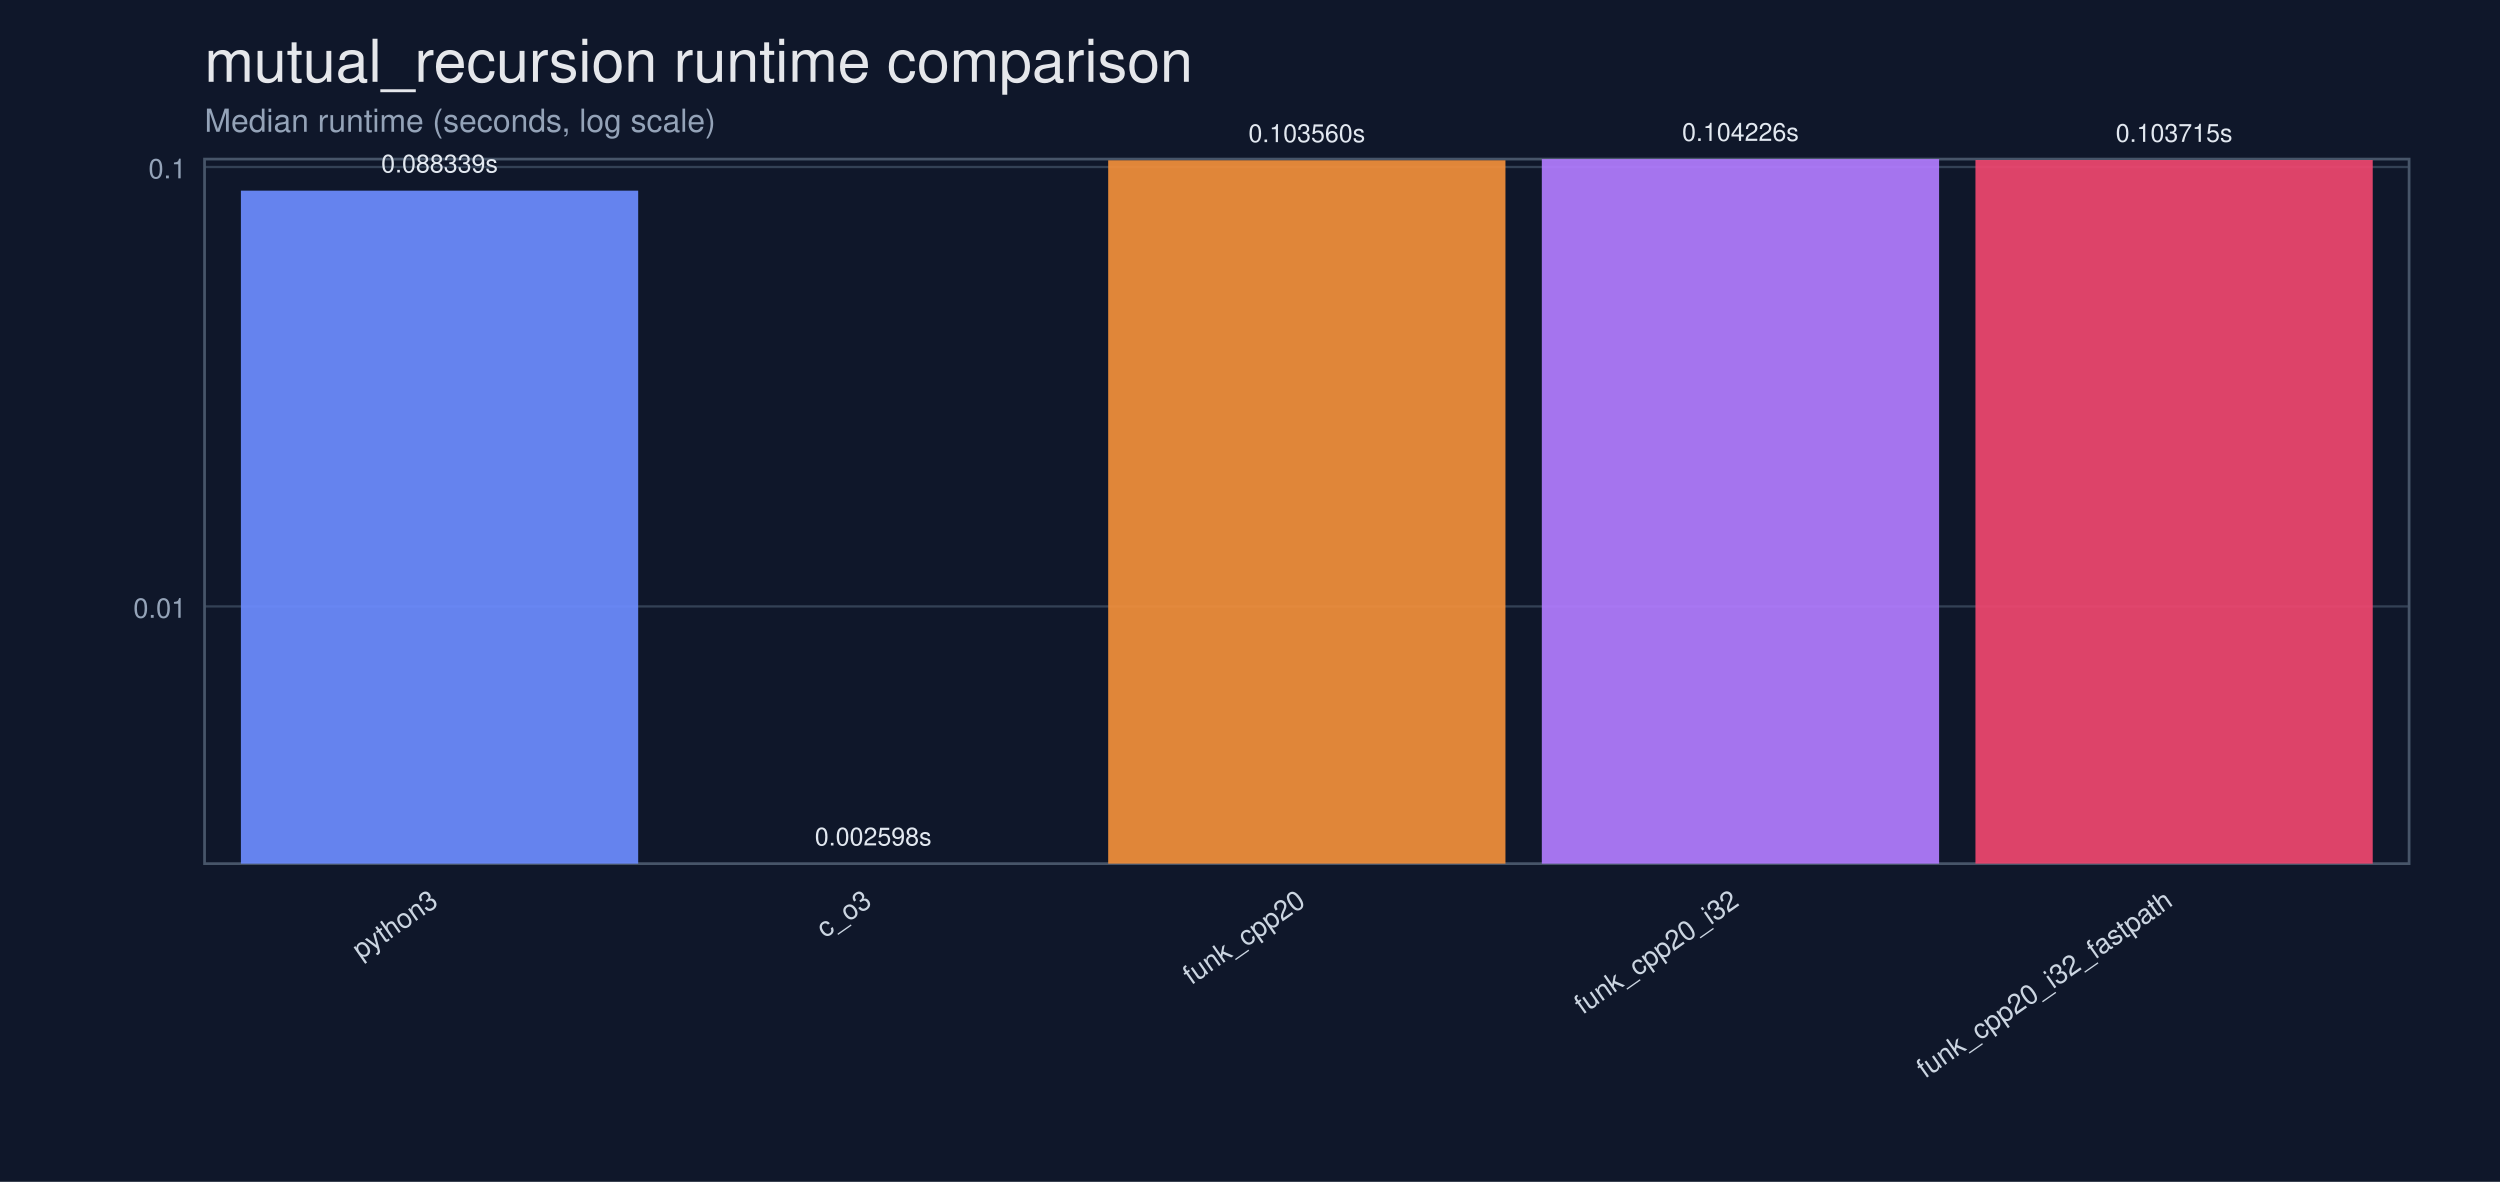
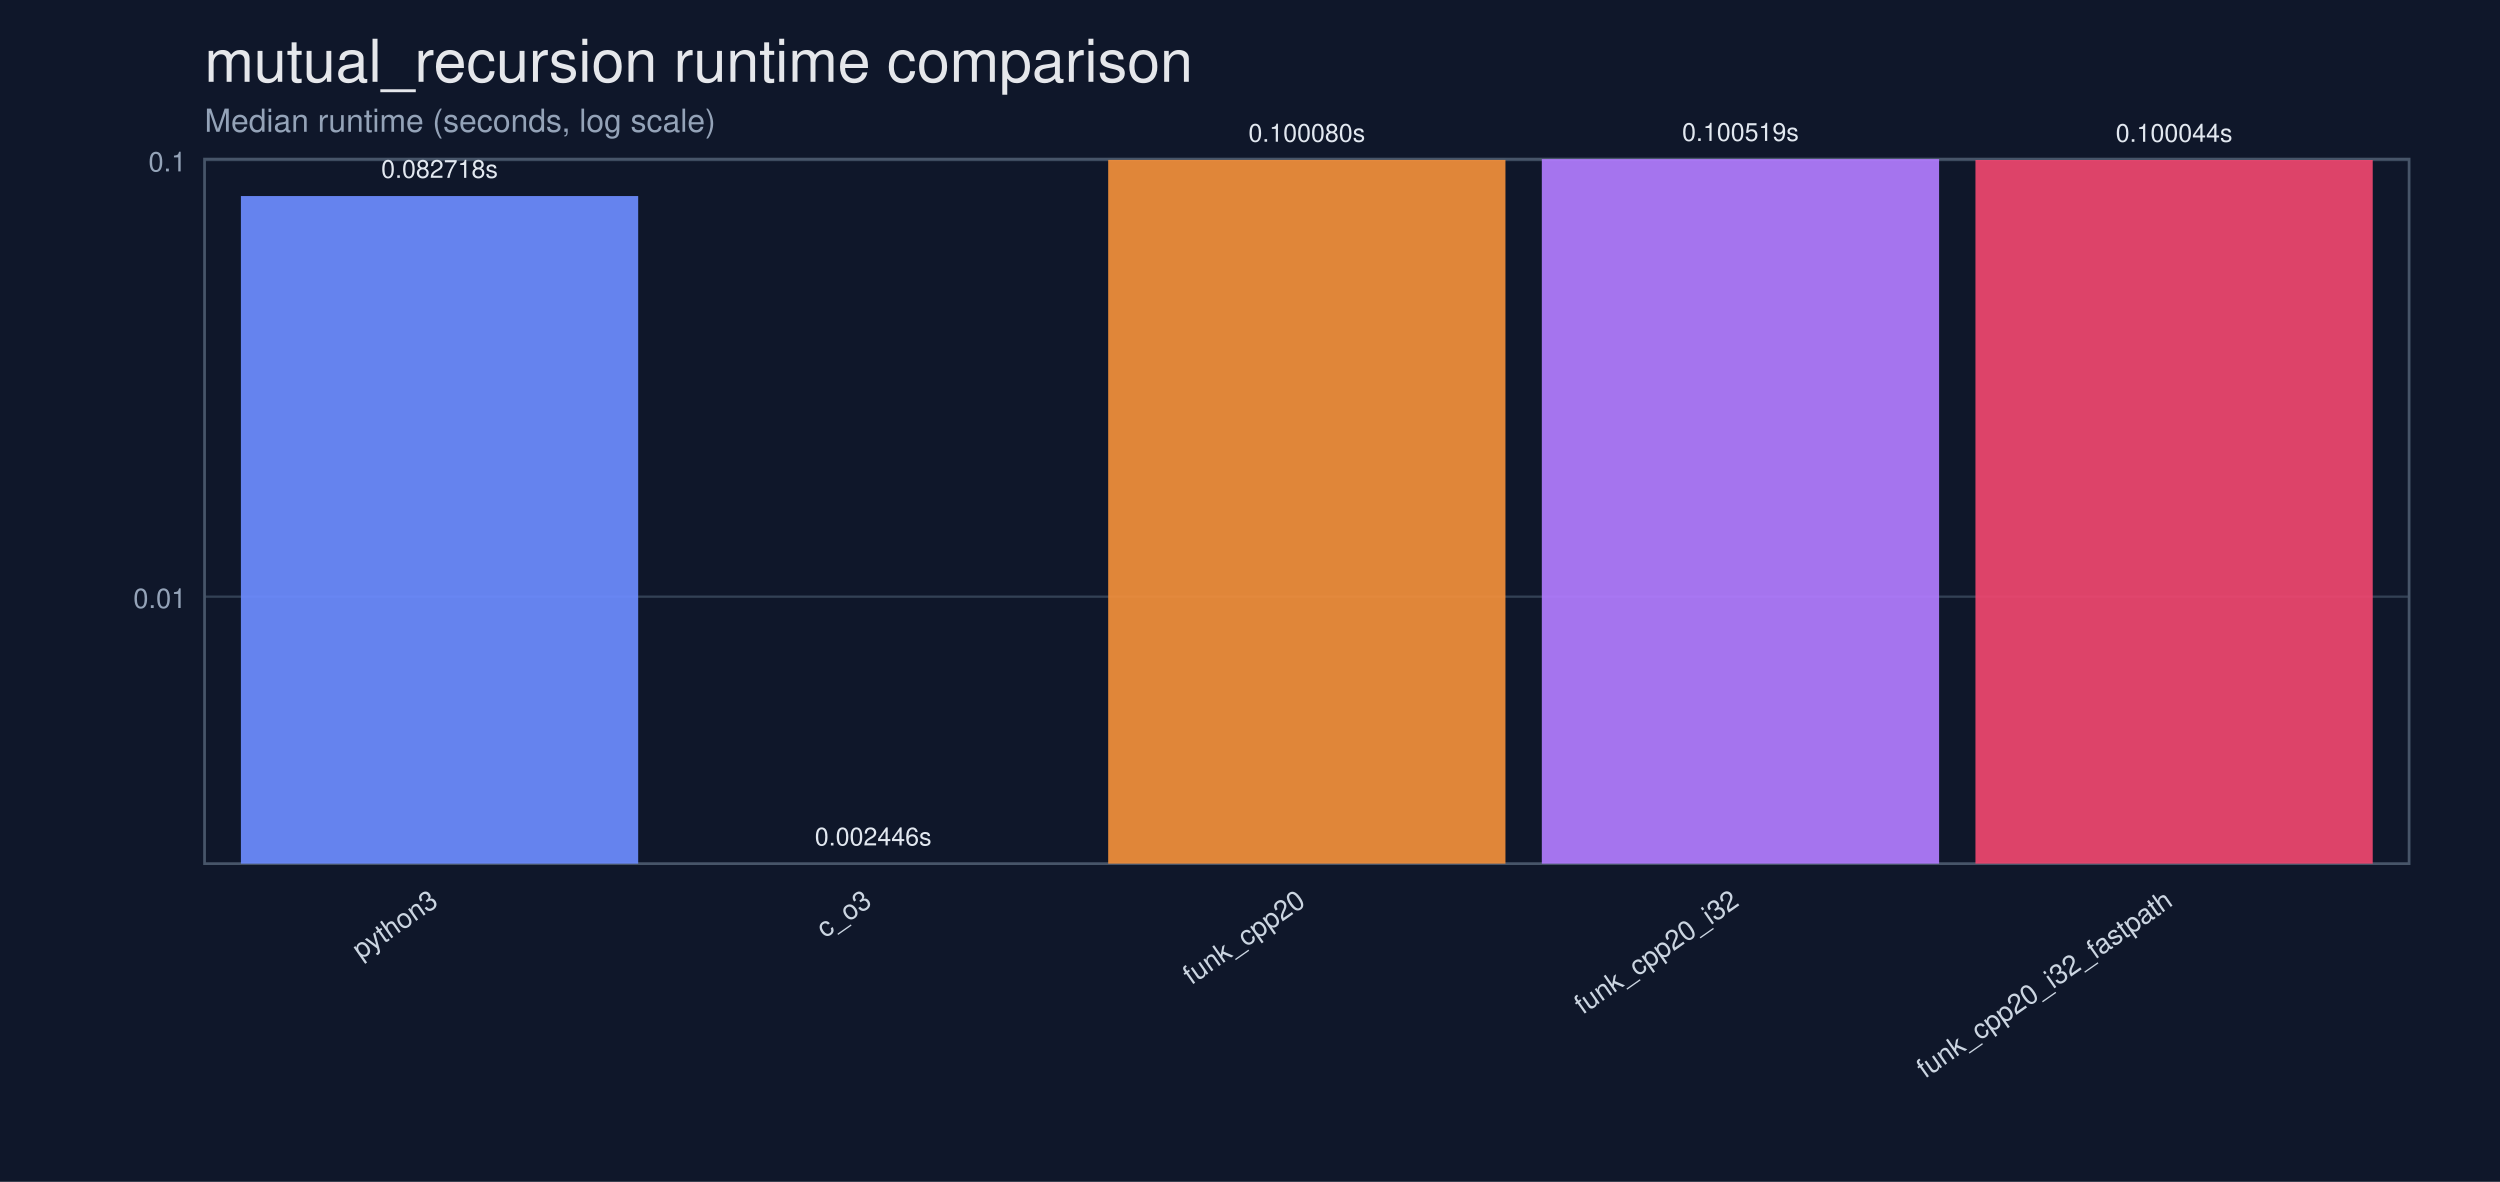
<svg xmlns="http://www.w3.org/2000/svg" width="1100" height="520" viewBox="0 0 1100 520">
  <rect width="100%" height="100%" fill="#0f172a" />
  <text x="90" y="36" fill="#e5e7eb" font-size="26" font-family="Helvetica, Arial">mutual_recursion runtime comparison</text>
  <text x="90" y="58" fill="#94a3b8" font-size="14" font-family="Helvetica, Arial">Median runtime (seconds, log scale)</text>
-   <line x1="90" y1="266.82" x2="1060" y2="266.82" stroke="#334155" stroke-width="1" />
-   <text x="82" y="271.82" text-anchor="end" fill="#94a3b8" font-size="12" font-family="Helvetica, Arial">0.01</text>
-   <line x1="90" y1="73.48" x2="1060" y2="73.48" stroke="#334155" stroke-width="1" />
-   <text x="82" y="78.48" text-anchor="end" fill="#94a3b8" font-size="12" font-family="Helvetica, Arial">0.1</text>
+   <line x1="90" y1="262.53" x2="1060" y2="262.53" stroke="#334155" stroke-width="1" />
+   <text x="82" y="267.53" text-anchor="end" fill="#94a3b8" font-size="12" font-family="Helvetica, Arial">0.01</text>
+   <line x1="90" y1="70.43" x2="1060" y2="70.43" stroke="#334155" stroke-width="1" />
+   <text x="82" y="75.43" text-anchor="end" fill="#94a3b8" font-size="12" font-family="Helvetica, Arial">0.1</text>
  <rect x="90" y="70" width="970" height="310" fill="none" stroke="#475569" stroke-width="1.2" />
-   <rect x="106.00" y="83.89" width="174.80" height="296.11" fill="#6c8cff" opacity="0.92" />
-   <text x="193.40" y="75.89" text-anchor="middle" fill="#e2e8f0" font-size="11" font-family="Helvetica, Arial">0.088339s</text>
+   <rect x="106.00" y="86.26" width="174.80" height="293.74" fill="#6c8cff" opacity="0.92" />
+   <text x="193.40" y="78.26" text-anchor="middle" fill="#e2e8f0" font-size="11" font-family="Helvetica, Arial">0.082718s</text>
  <text x="193.40" y="398.00" text-anchor="end" transform="rotate(-35 193.40,398.00)" fill="#cbd5e1" font-size="12" font-family="Helvetica, Arial">python3</text>
  <rect x="296.80" y="380.00" width="174.80" height="0.00" fill="#46b3a9" opacity="0.92" />
-   <text x="384.20" y="372.00" text-anchor="middle" fill="#e2e8f0" font-size="11" font-family="Helvetica, Arial">0.002598s</text>
+   <text x="384.20" y="372.00" text-anchor="middle" fill="#e2e8f0" font-size="11" font-family="Helvetica, Arial">0.002446s</text>
  <text x="384.20" y="398.00" text-anchor="end" transform="rotate(-35 384.20,398.00)" fill="#cbd5e1" font-size="12" font-family="Helvetica, Arial">c_o3</text>
-   <rect x="487.60" y="70.54" width="174.80" height="309.46" fill="#f28f3b" opacity="0.92" />
-   <text x="575.00" y="62.54" text-anchor="middle" fill="#e2e8f0" font-size="11" font-family="Helvetica, Arial">0.103560s</text>
+   <rect x="487.60" y="70.37" width="174.80" height="309.63" fill="#f28f3b" opacity="0.92" />
+   <text x="575.00" y="62.37" text-anchor="middle" fill="#e2e8f0" font-size="11" font-family="Helvetica, Arial">0.100080s</text>
  <text x="575.00" y="398.00" text-anchor="end" transform="rotate(-35 575.00,398.00)" fill="#cbd5e1" font-size="12" font-family="Helvetica, Arial">funk_cpp20</text>
  <rect x="678.40" y="70.00" width="174.80" height="310.00" fill="#b27cff" opacity="0.92" />
-   <text x="765.80" y="62.00" text-anchor="middle" fill="#e2e8f0" font-size="11" font-family="Helvetica, Arial">0.104226s</text>
+   <text x="765.80" y="62.00" text-anchor="middle" fill="#e2e8f0" font-size="11" font-family="Helvetica, Arial">0.100519s</text>
  <text x="765.80" y="398.00" text-anchor="end" transform="rotate(-35 765.80,398.00)" fill="#cbd5e1" font-size="12" font-family="Helvetica, Arial">funk_cpp20_i32</text>
-   <rect x="869.20" y="70.41" width="174.80" height="309.59" fill="#ef476f" opacity="0.92" />
-   <text x="956.60" y="62.41" text-anchor="middle" fill="#e2e8f0" font-size="11" font-family="Helvetica, Arial">0.103715s</text>
+   <rect x="869.20" y="70.40" width="174.80" height="309.60" fill="#ef476f" opacity="0.92" />
+   <text x="956.60" y="62.40" text-anchor="middle" fill="#e2e8f0" font-size="11" font-family="Helvetica, Arial">0.100044s</text>
  <text x="956.60" y="398.00" text-anchor="end" transform="rotate(-35 956.60,398.00)" fill="#cbd5e1" font-size="12" font-family="Helvetica, Arial">funk_cpp20_i32_fastpath</text>
</svg>
